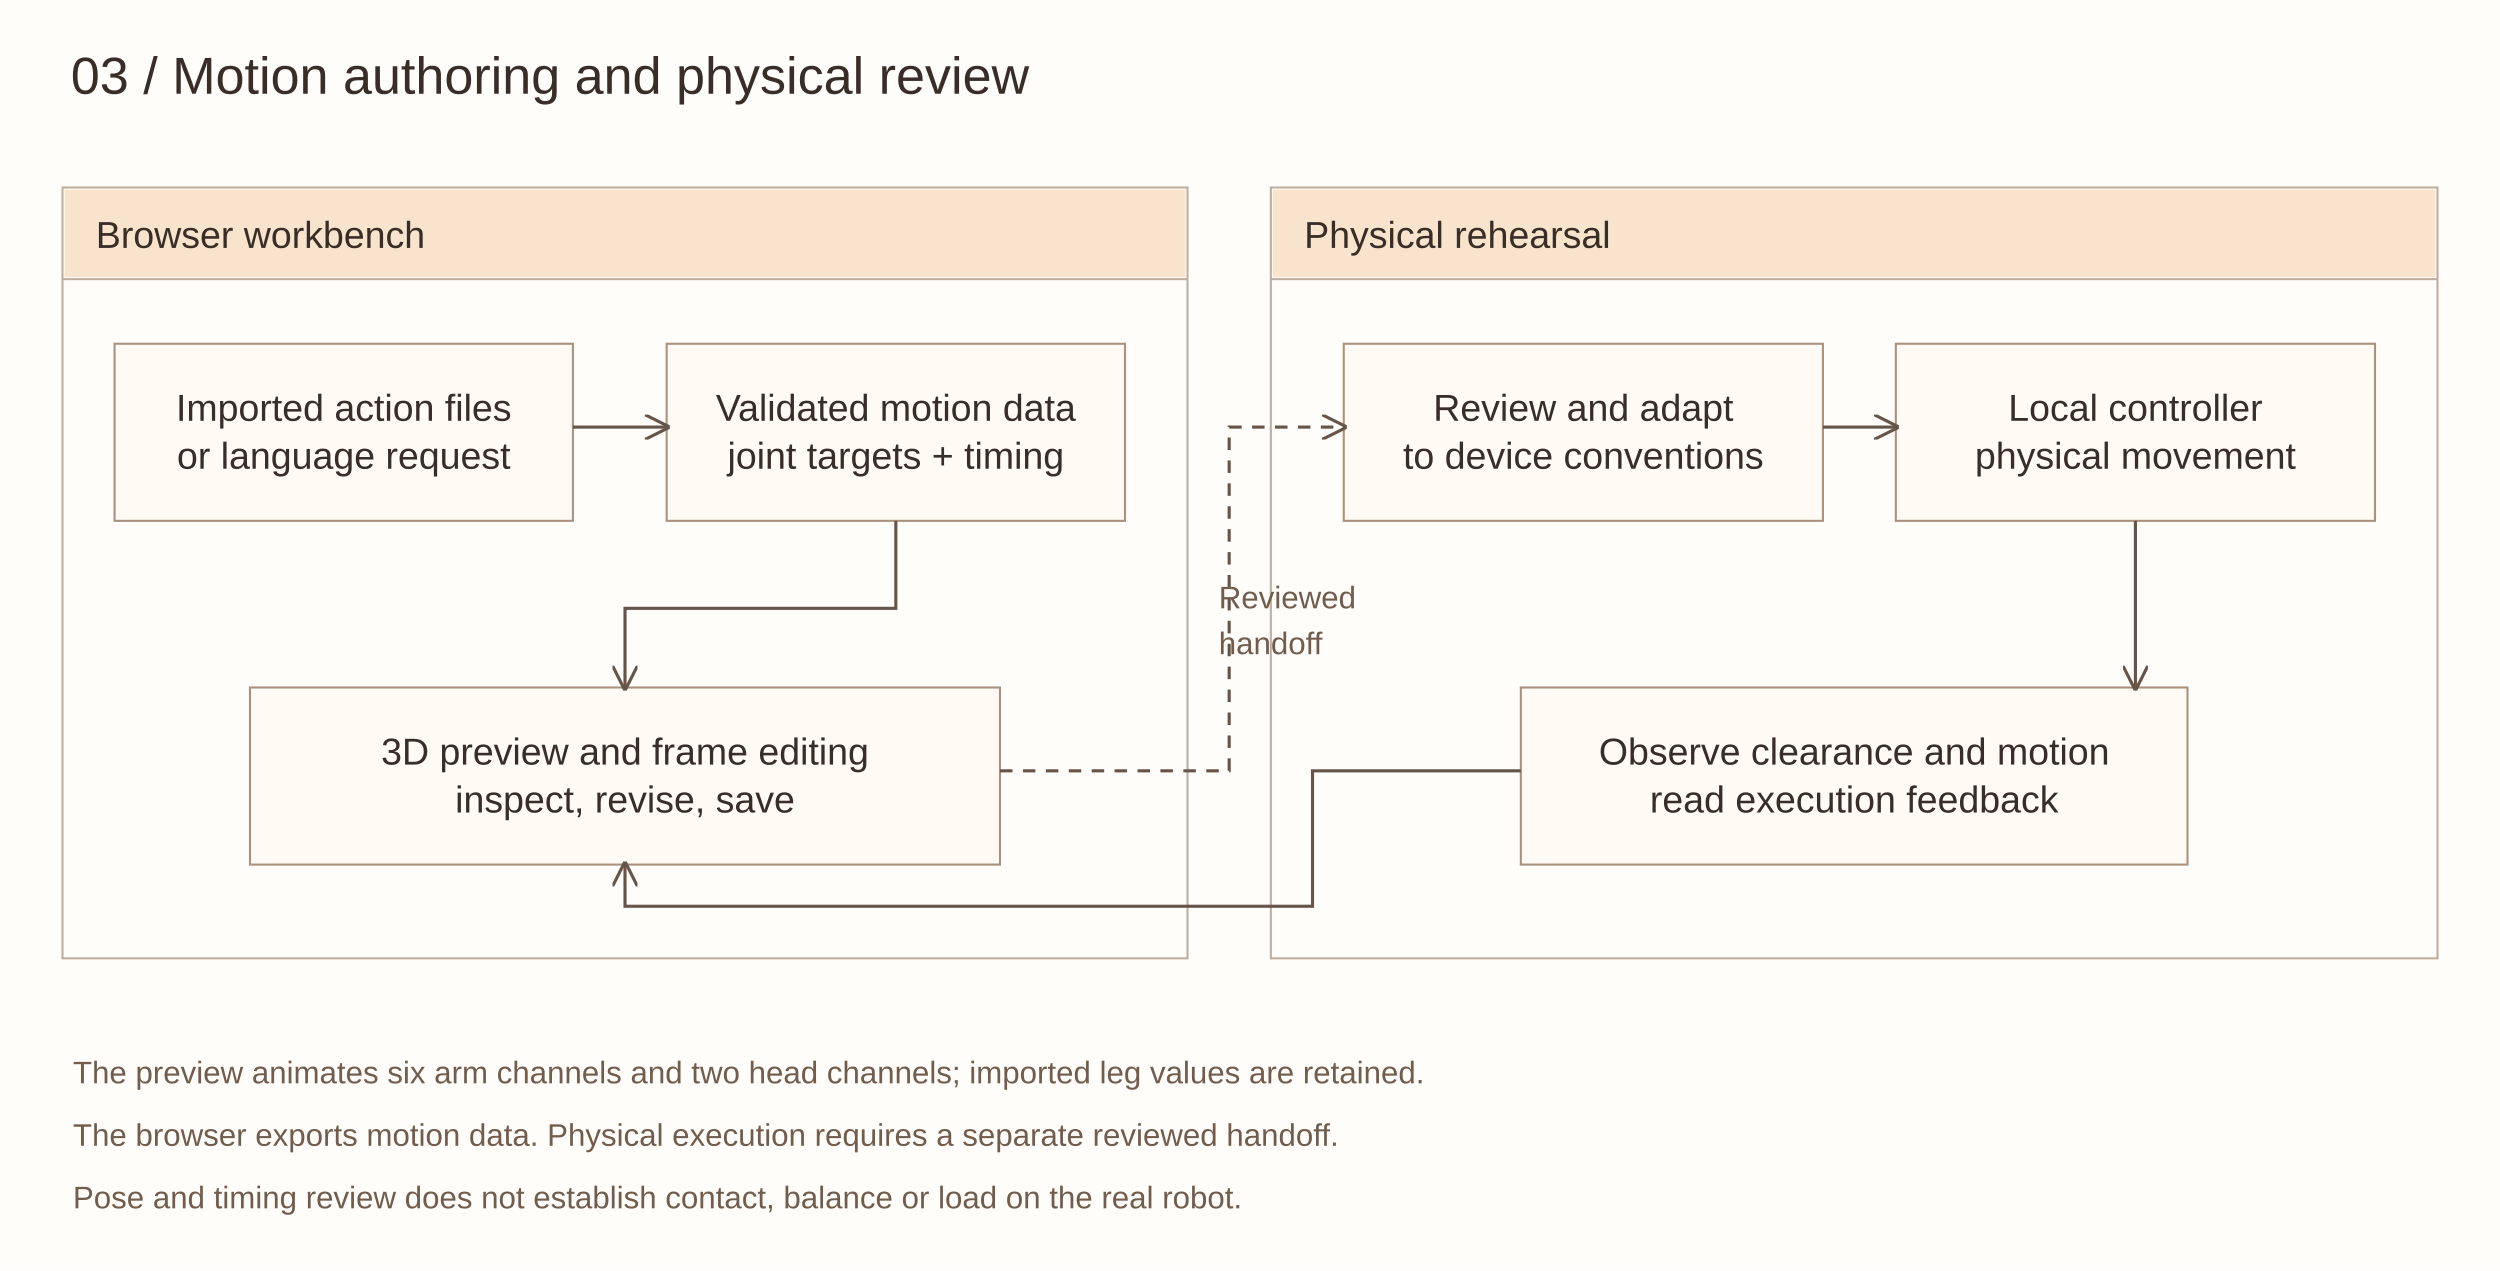
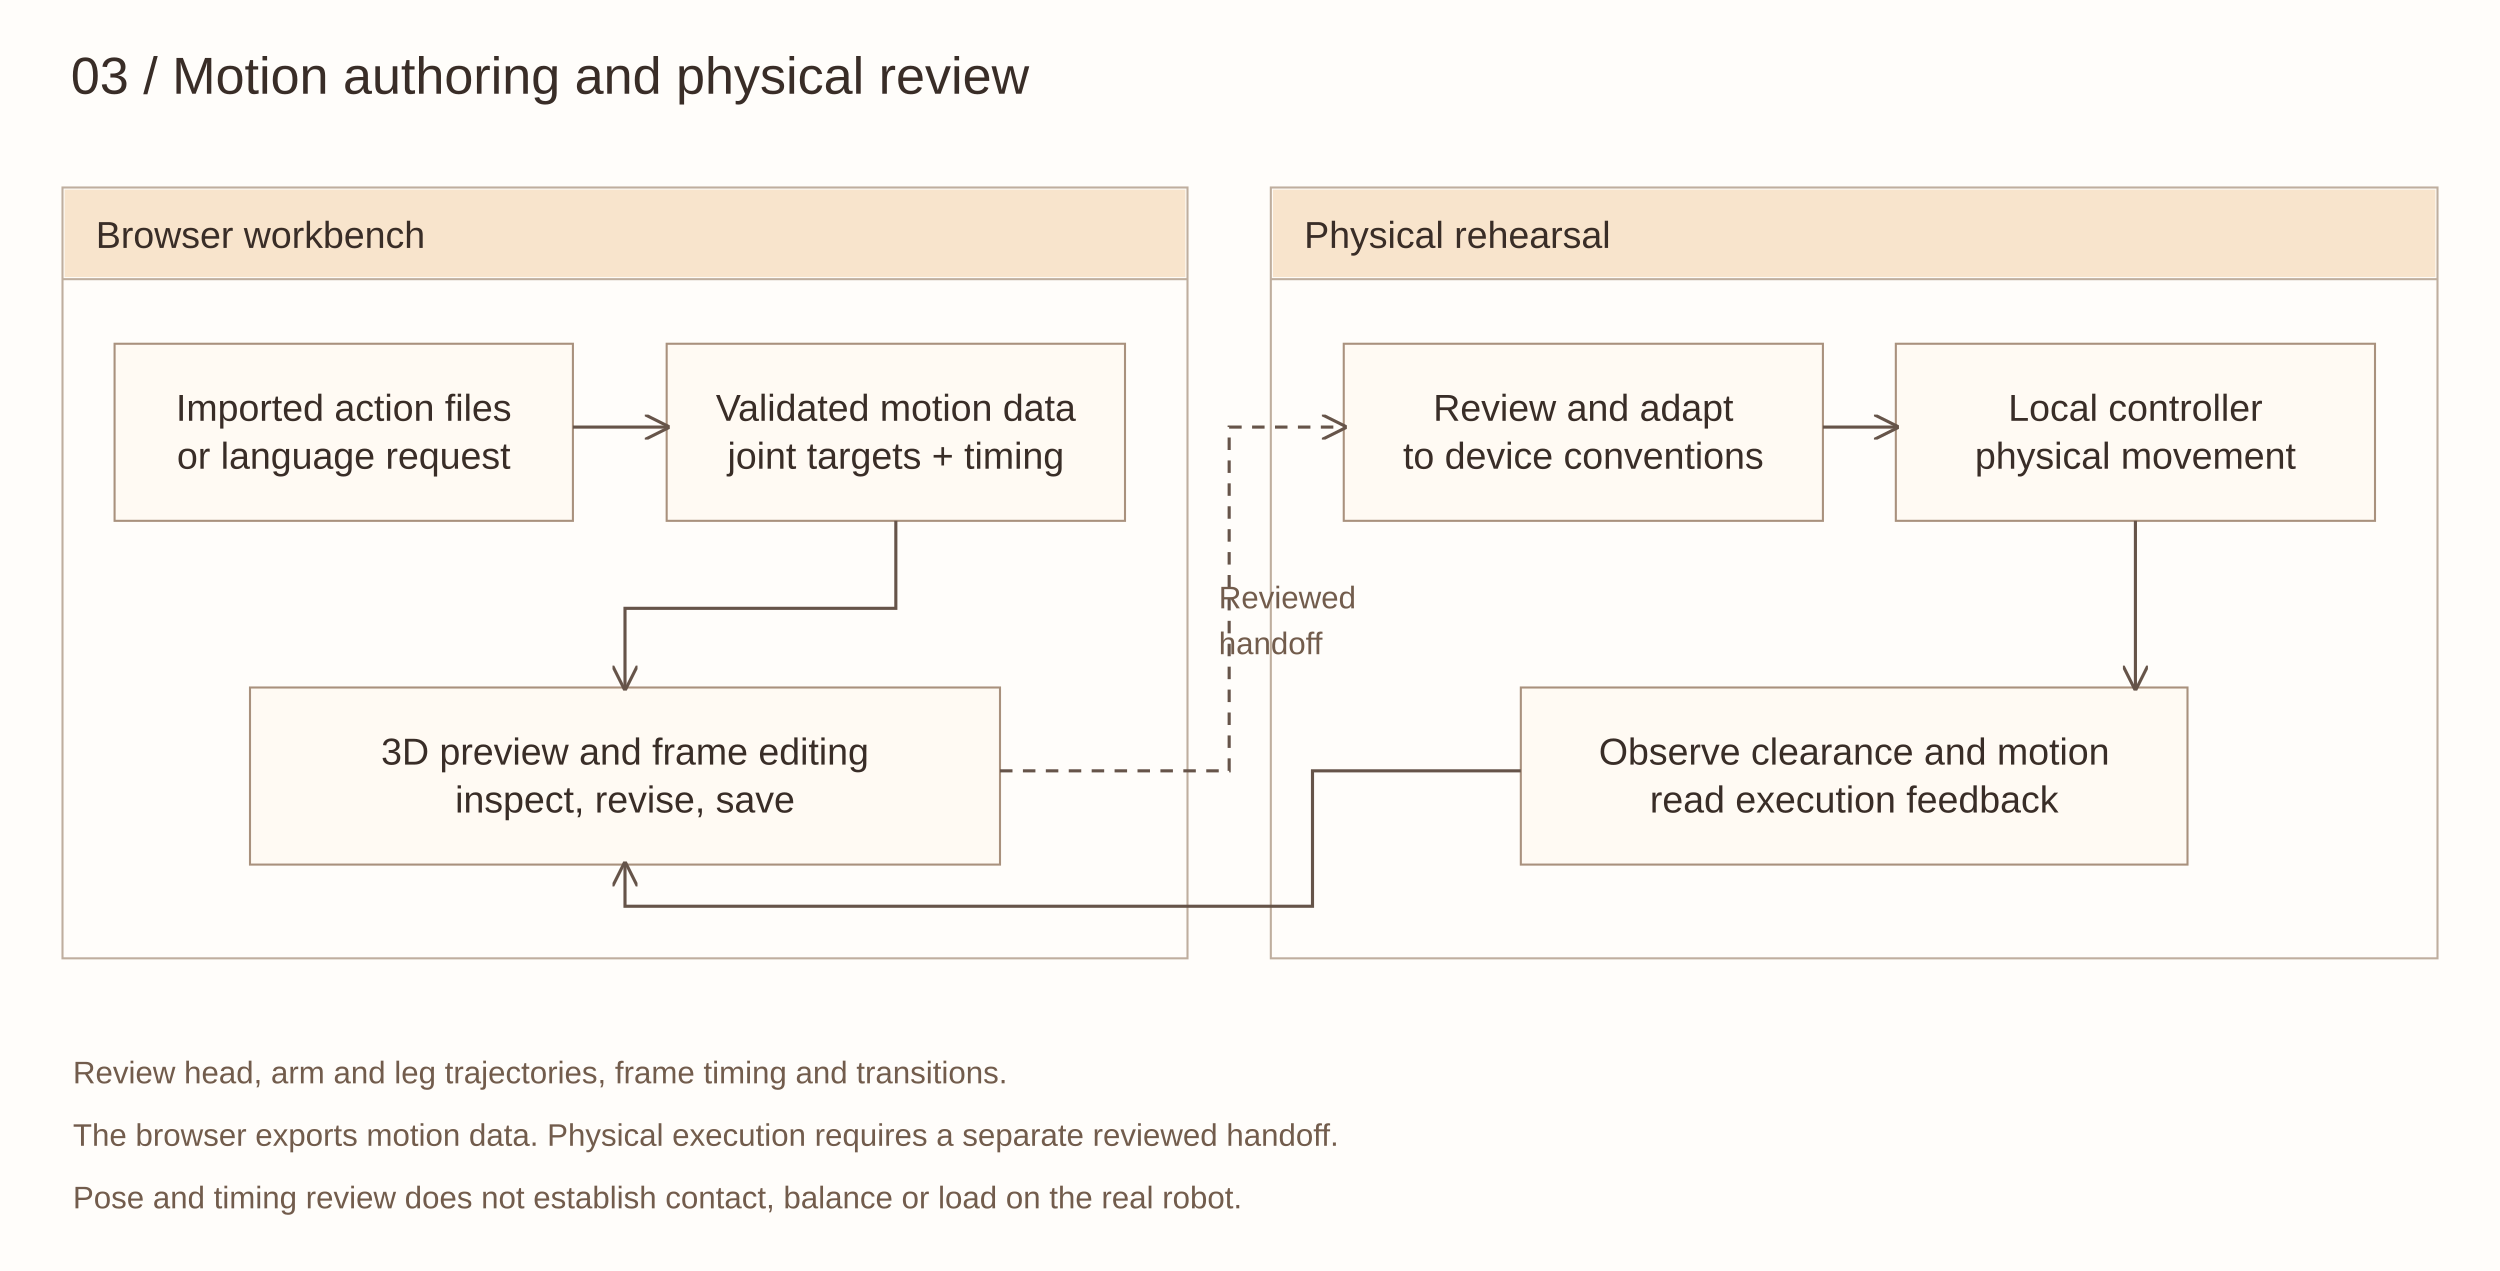
<svg xmlns="http://www.w3.org/2000/svg" width="1200" height="610" viewBox="0 0 1200 610" role="img">
  <defs>
    <marker id="a" markerWidth="8" markerHeight="8" refX="7" refY="4" orient="auto">
      <path d="M0 0L8 4L0 8" fill="none" stroke="#665449" />
    </marker>
  </defs>
  <style>text{font-family:Arial,"Microsoft YaHei",sans-serif;fill:#392d27}.title{font-size:25px}.label{font-size:18px}.small{font-size:15px;fill:#725c4c}</style>
  <rect width="1200" height="610" fill="#fffdfa" />
  <text x="34" y="45" class="title">03 / Motion authoring and physical review</text>
  <rect x="30" y="90" width="540" height="370" fill="#fffdfa" stroke="#bfae9e" />
  <path d="M30 134h540" stroke="#bfae9e" />
  <rect x="31" y="91" width="538" height="42" fill="#f8e4cc" />
  <text x="46" y="119" class="label">Browser workbench</text>
  <rect x="610" y="90" width="560" height="370" fill="#fffdfa" stroke="#bfae9e" />
  <path d="M610 134h560" stroke="#bfae9e" />
  <rect x="611" y="91" width="558" height="42" fill="#f8e4cc" />
  <text x="626" y="119" class="label">Physical rehearsal</text>
  <rect x="55" y="165" width="220" height="85" fill="#fffaf3" stroke="#a9917d" />
  <text x="165.0" y="202.0" text-anchor="middle" class="label">Imported action files</text>
  <text x="165.0" y="225.0" text-anchor="middle" class="label">or language request</text>
  <rect x="320" y="165" width="220" height="85" fill="#fffaf3" stroke="#a9917d" />
  <text x="430.0" y="202.0" text-anchor="middle" class="label">Validated motion data</text>
  <text x="430.0" y="225.0" text-anchor="middle" class="label">joint targets + timing</text>
  <rect x="120" y="330" width="360" height="85" fill="#fffaf3" stroke="#a9917d" />
  <text x="300.0" y="367.0" text-anchor="middle" class="label">3D preview and frame editing</text>
  <text x="300.0" y="390.0" text-anchor="middle" class="label">inspect, revise, save</text>
  <rect x="645" y="165" width="230" height="85" fill="#fffaf3" stroke="#a9917d" />
  <text x="760.0" y="202.0" text-anchor="middle" class="label">Review and adapt</text>
  <text x="760.0" y="225.0" text-anchor="middle" class="label">to device conventions</text>
  <rect x="910" y="165" width="230" height="85" fill="#fffaf3" stroke="#a9917d" />
  <text x="1025.0" y="202.0" text-anchor="middle" class="label">Local controller</text>
  <text x="1025.0" y="225.0" text-anchor="middle" class="label">physical movement</text>
  <rect x="730" y="330" width="320" height="85" fill="#fffaf3" stroke="#a9917d" />
  <text x="890.0" y="367.0" text-anchor="middle" class="label">Observe clearance and motion</text>
  <text x="890.0" y="390.0" text-anchor="middle" class="label">read execution feedback</text>
  <path d="M275 205H320" fill="none" stroke="#665449" stroke-width="1.5" marker-end="url(#a)" />
  <path d="M430 250V292H300V330" fill="none" stroke="#665449" stroke-width="1.5" marker-end="url(#a)" />
  <path d="M480 370H590V205H645" fill="none" stroke="#665449" stroke-width="1.5" marker-end="url(#a)" stroke-dasharray="6 5" />
  <path d="M875 205H910" fill="none" stroke="#665449" stroke-width="1.5" marker-end="url(#a)" />
  <path d="M1025 250V330" fill="none" stroke="#665449" stroke-width="1.5" marker-end="url(#a)" />
  <path d="M730 370H630V435H300V415" fill="none" stroke="#665449" stroke-width="1.5" marker-end="url(#a)" />
  <text x="585" y="292" class="small">Reviewed</text>
  <text x="585" y="314" class="small">handoff</text>
-   <text x="35" y="520" class="small">The preview animates six arm channels and two head channels; imported leg values are retained.</text>
+   <text x="35" y="520" class="small">Review head, arm and leg trajectories, frame timing and transitions.</text>
  <text x="35" y="550" class="small">The browser exports motion data. Physical execution requires a separate reviewed handoff.</text>
  <text x="35" y="580" class="small">Pose and timing review does not establish contact, balance or load on the real robot.</text>
</svg>
